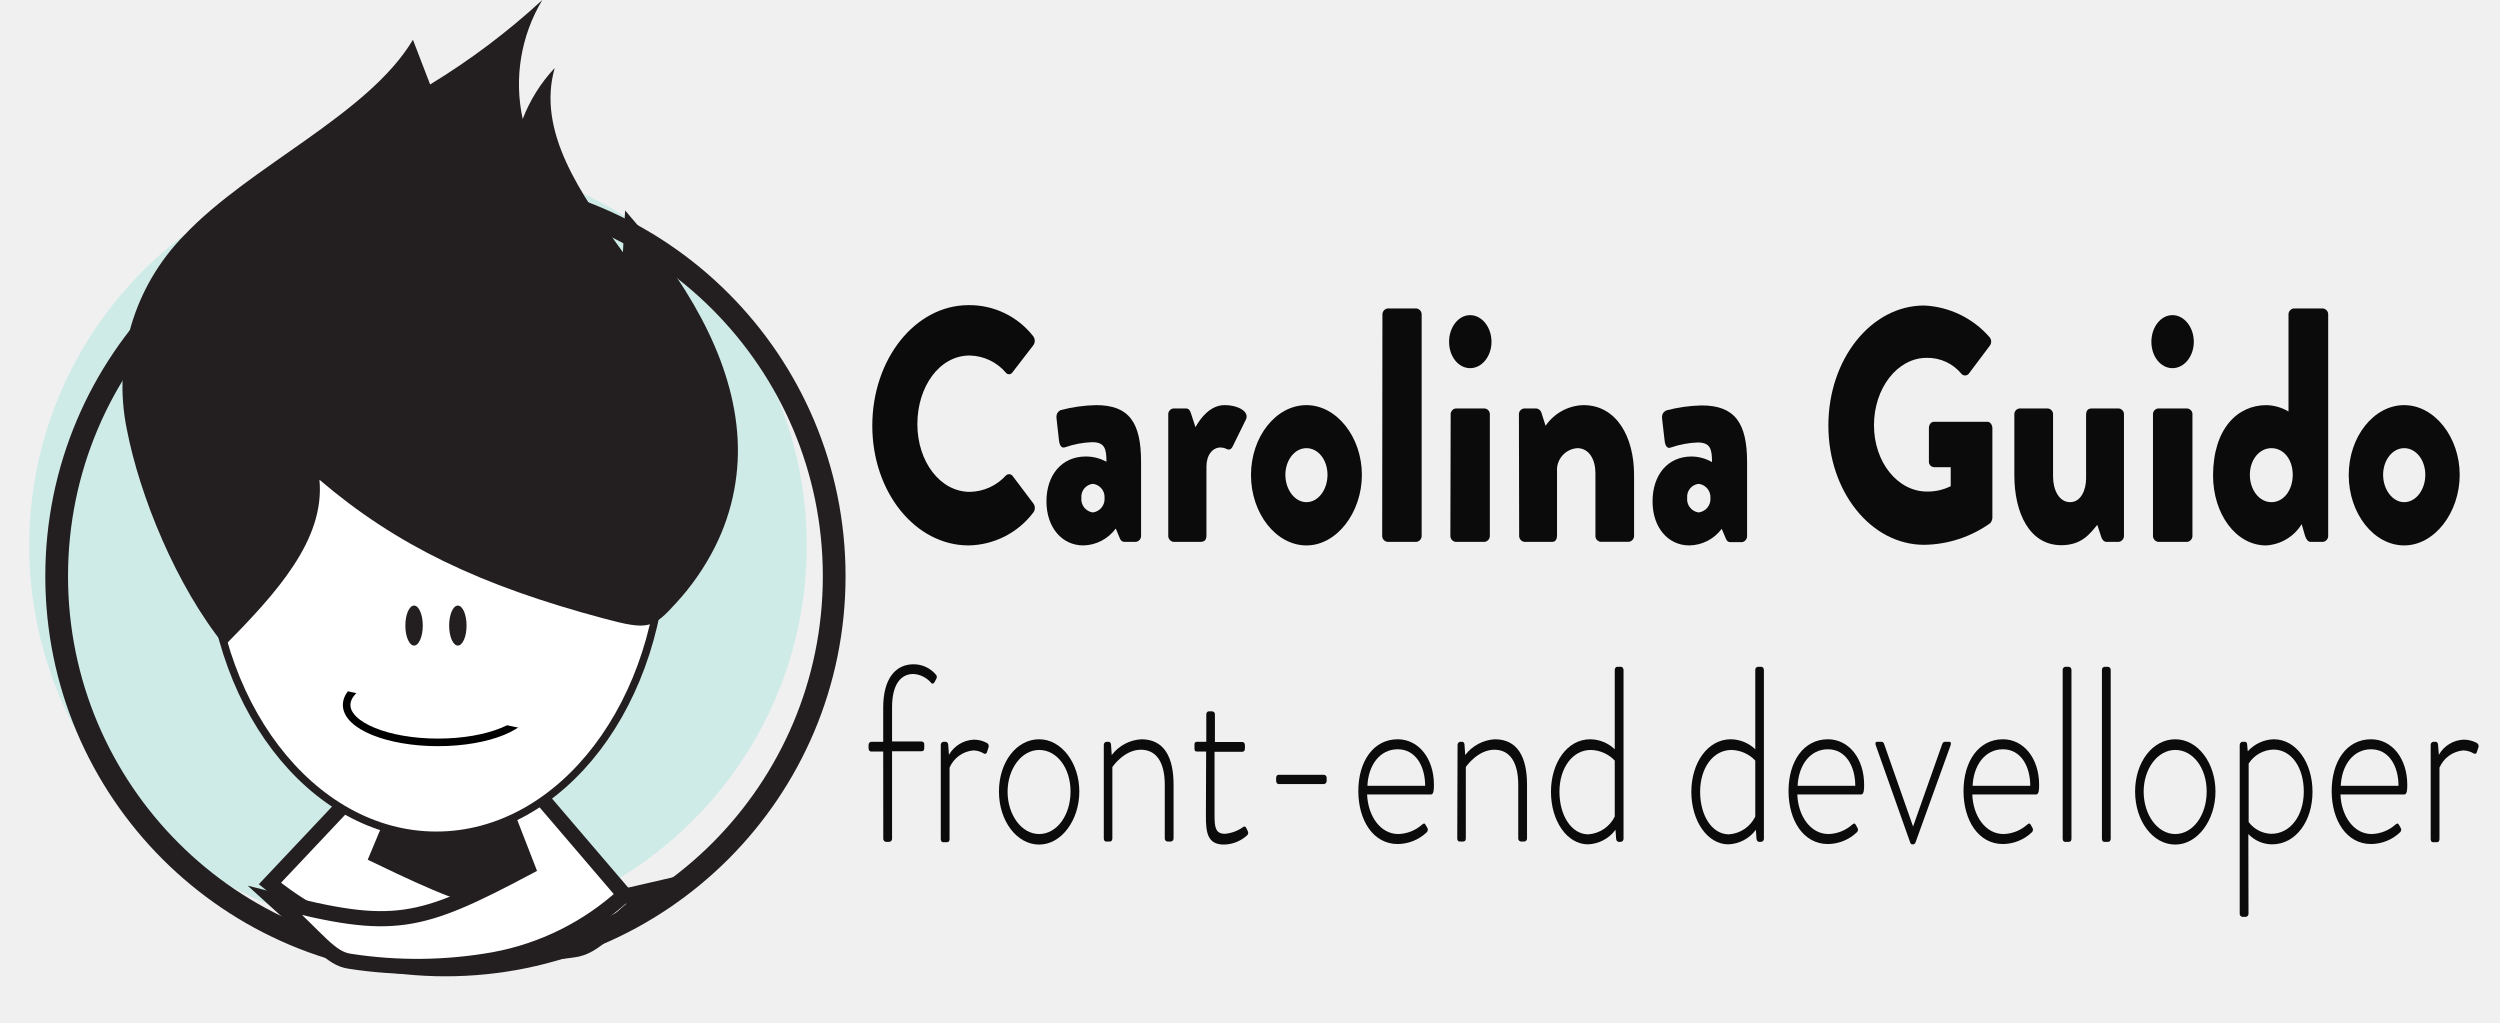
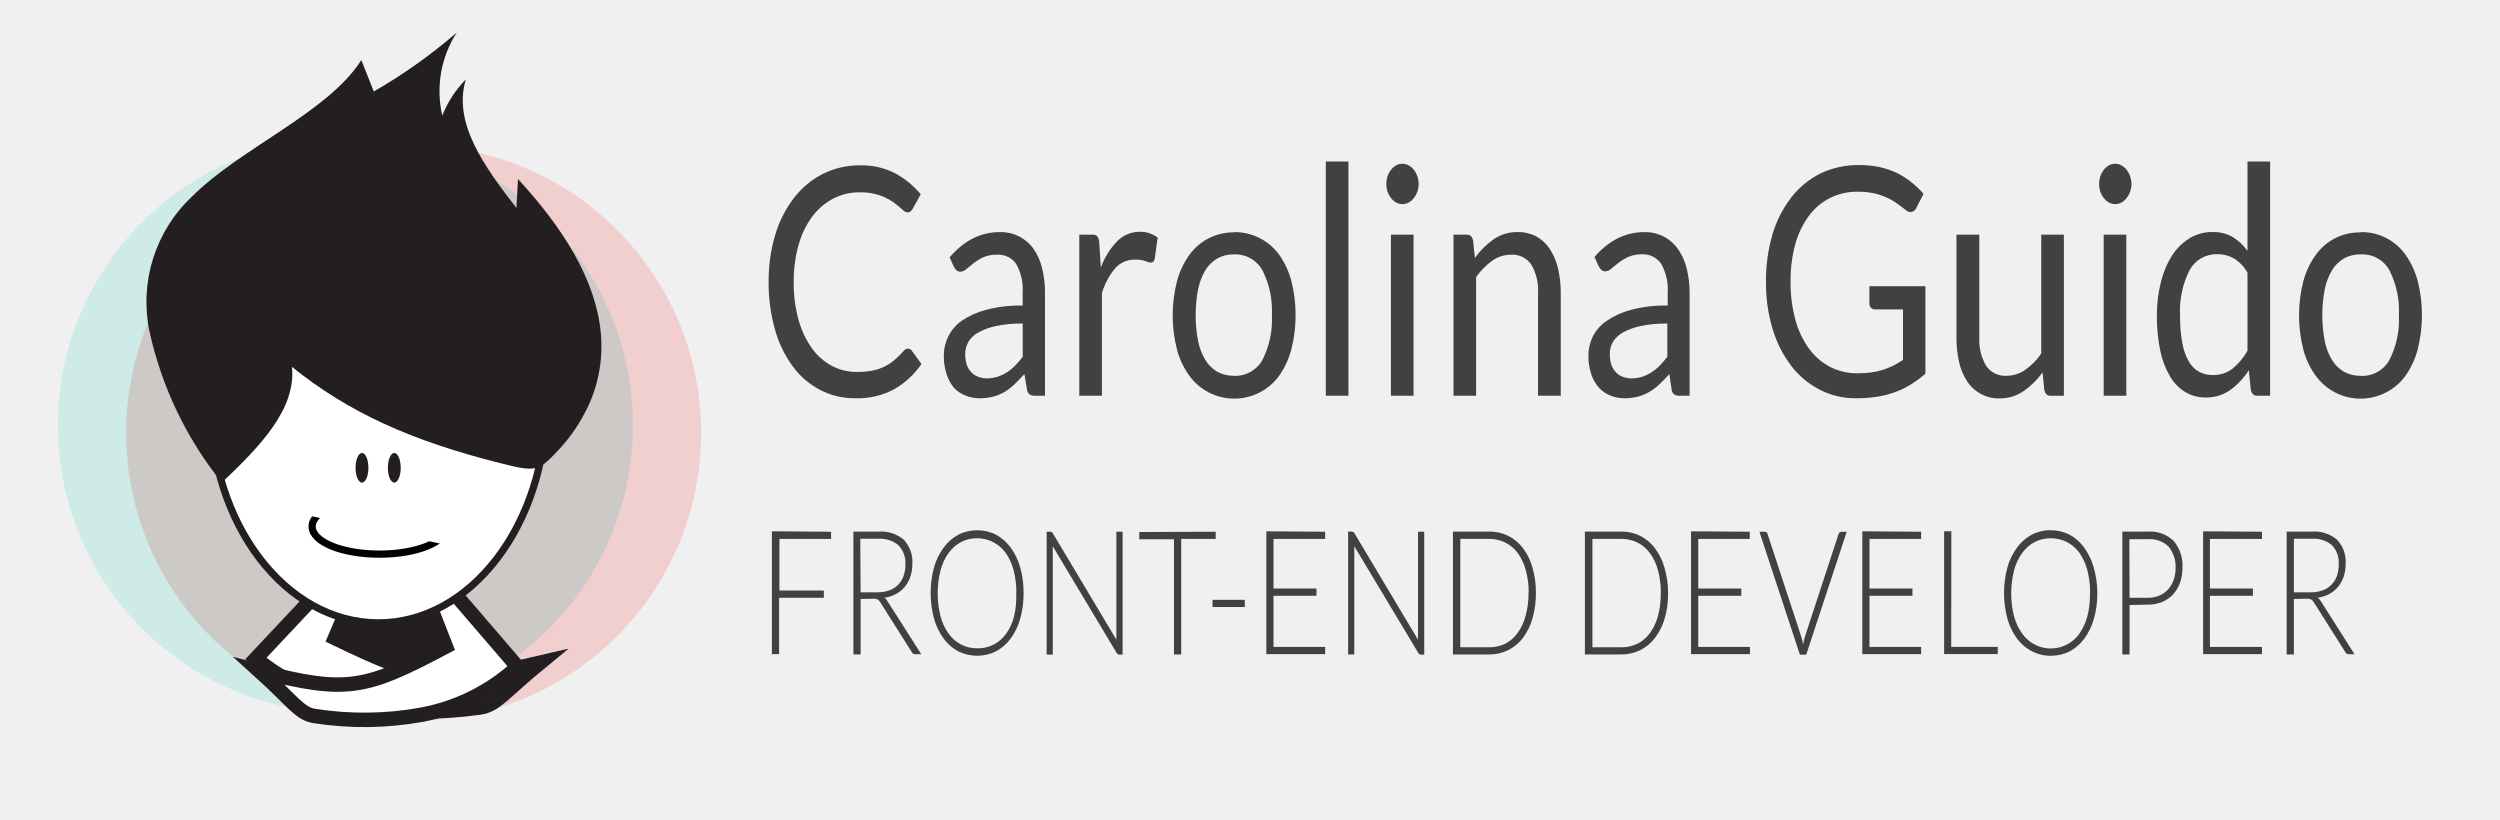
- <svg xmlns="http://www.w3.org/2000/svg" viewBox="0 0 330.02 134.92">
+ <svg xmlns="http://www.w3.org/2000/svg" viewBox="0 0 345.94 113.38">
  <defs>
-     <style>.cls-1{fill:#0b0b0b;}.cls-2{fill:#cfebe8;}.cls-3{fill:#231f20;}.cls-4,.cls-6,.cls-8{fill:#fff;}.cls-4,.cls-5,.cls-6{stroke:#231f20;stroke-miterlimit:10;}.cls-4{stroke-width:2px;}.cls-5,.cls-7{fill:none;}.cls-5{stroke-width:3px;}.cls-7{stroke:#000;}</style>
+     <style>.cls-1{isolation:isolate;}.cls-2{fill:#414042;}.cls-2,.cls-4{mix-blend-mode:multiply;}.cls-3{fill:#cfebe8;}.cls-4{fill:#f2665f;opacity:0.24;}.cls-5{fill:#231f20;}.cls-6,.cls-7,.cls-9{fill:#fff;}.cls-6,.cls-7{stroke:#231f20;stroke-miterlimit:10;}.cls-6{stroke-width:2px;}.cls-8{fill:none;stroke:#000;}</style>
  </defs>
-   <g id="Camada_1" data-name="Camada 1">
-     <path class="cls-1" d="M127.86,40.28a10.67,10.67,0,0,1,8.52,4.09,1,1,0,0,1,0,1.24l-2.74,3.56a.53.53,0,0,1-.88,0A6.44,6.44,0,0,0,128,46.93c-4,0-6.9,4.13-6.9,9.06s3,8.94,6.93,8.94a6.59,6.59,0,0,0,4.72-2.12.59.59,0,0,1,.91,0l2.75,3.65a1,1,0,0,1,0,1.19A10.93,10.93,0,0,1,127.86,72c-7,0-12.71-7-12.71-15.8S120.82,40.28,127.86,40.28Z" />
-     <path class="cls-1" d="M143.35,60.26a5.6,5.6,0,0,1,2.71.7c0-1.71-.21-2.59-1.9-2.59a12.23,12.23,0,0,0-3.52.66c-.53.22-.78-.27-.85-.93l-.31-2.77c-.11-.75.21-1,.52-1.19a20.12,20.12,0,0,1,4.69-.66c4.36,0,5.94,2.29,5.94,7.48v9.73a.79.79,0,0,1-.66.84h-1.55c-.21,0-.46-.09-.64-.58l-.49-1.18A5.43,5.43,0,0,1,143,72c-2.78,0-4.86-2.34-4.86-5.81S140.14,60.26,143.35,60.26Zm.91,7.39a1.79,1.79,0,0,0,1.55-1.93,1.75,1.75,0,0,0-1.55-1.85,1.71,1.71,0,0,0-1.51,1.85A1.77,1.77,0,0,0,144.26,67.65Z" />
-     <path class="cls-1" d="M154.22,54.76a.77.77,0,0,1,.67-.84h1.66c.38,0,.53.27.63.53l.63,1.94c.71-1.28,2-2.91,3.84-2.91s3.31.88,2.82,1.9l-1.73,3.52c-.14.3-.38.57-.77.39a2.11,2.11,0,0,0-.85-.22c-1.05,0-1.86,1-1.86,2.51v9.11c0,.53-.21.84-.78.84h-3.59a.8.8,0,0,1-.67-.84Z" />
-     <path class="cls-1" d="M172.46,53.48c4,0,7.32,4.23,7.32,9.2S176.47,72,172.46,72s-7.32-4.23-7.32-9.29S168.44,53.48,172.46,53.48Zm0,12.81c1.55,0,2.78-1.63,2.78-3.61s-1.23-3.52-2.78-3.52-2.78,1.58-2.78,3.52S170.91,66.29,172.46,66.29Z" />
-     <path class="cls-1" d="M182.49,41.56a.8.8,0,0,1,.67-.84H187a.8.8,0,0,1,.67.84V70.69a.8.8,0,0,1-.67.84h-3.87a.8.8,0,0,1-.67-.84Z" />
-     <path class="cls-1" d="M191.29,45.12c0-1.93,1.23-3.52,2.78-3.52s2.82,1.59,2.82,3.52-1.27,3.48-2.82,3.48S191.29,47.06,191.29,45.12Zm.21,9.64a.77.77,0,0,1,.67-.84H196a.77.77,0,0,1,.67.84V70.69a.8.8,0,0,1-.67.84h-3.87a.8.8,0,0,1-.67-.84Z" />
-     <path class="cls-1" d="M200.51,54.76a.77.77,0,0,1,.67-.84h1.65a.8.8,0,0,1,.64.53l.56,1.76a6.24,6.24,0,0,1,5-2.73c4.36,0,6.68,4.18,6.68,9.2v8a.79.79,0,0,1-.67.84h-3.76a.77.77,0,0,1-.67-.84V62.46c0-1.76-.81-3.3-2.39-3.3a2.88,2.88,0,0,0-2.68,3.08v8.45c0,.4-.14.84-.63.84h-3.7a.8.8,0,0,1-.67-.84Z" />
-     <path class="cls-1" d="M223.32,60.26A5.55,5.55,0,0,1,226,61c0-1.71-.21-2.59-1.9-2.59a12.3,12.3,0,0,0-3.52.66c-.53.22-.77-.27-.84-.93l-.32-2.77c-.11-.75.21-1,.53-1.19a20,20,0,0,1,4.68-.66c4.36,0,6,2.29,6,7.48v9.73a.8.8,0,0,1-.67.84h-1.55c-.21,0-.46-.09-.63-.58l-.5-1.18A5.43,5.43,0,0,1,223,72c-2.78,0-4.85-2.34-4.85-5.81S220.12,60.26,223.32,60.26Zm.92,7.39a1.79,1.79,0,0,0,1.55-1.93,1.77,1.77,0,0,0-1.55-1.85,1.71,1.71,0,0,0-1.52,1.85A1.76,1.76,0,0,0,224.24,67.65Z" />
-     <path class="cls-1" d="M254,40.33a12.19,12.19,0,0,1,8.59,4.13.9.9,0,0,1,.07,1.19l-2.78,3.7a.63.63,0,0,1-.95,0,5.78,5.78,0,0,0-4.61-2.11c-3.84,0-6.94,4-6.94,8.89s3.13,8.76,7,8.76a6.82,6.82,0,0,0,3.13-.71V61.67h-2.21a.72.72,0,0,1-.67-.79V56.52c0-.48.28-.84.67-.84h7.07c.35,0,.64.4.64.84l0,11.84a1.19,1.19,0,0,1-.28.7A15.35,15.35,0,0,1,254,71.92c-7,0-12.64-7-12.64-15.75S247,40.33,254,40.33Z" />
-     <path class="cls-1" d="M265.91,54.76a.77.77,0,0,1,.67-.84h3.77a.77.77,0,0,1,.67.84V62.9c0,1.81.81,3.39,2.25,3.39s2.11-1.63,2.11-3.13v-8.4c0-.7.39-.84.74-.84h3.59a.77.77,0,0,1,.67.84V70.69a.8.8,0,0,1-.67.84h-1.65c-.32,0-.57-.31-.67-.62l-.53-1.63c-.92,1.1-2,2.69-4.75,2.69-4.19,0-6.2-4.23-6.2-9.24Z" />
-     <path class="cls-1" d="M284,45.12c0-1.93,1.23-3.52,2.78-3.52s2.82,1.59,2.82,3.52-1.27,3.48-2.82,3.48S284,47.06,284,45.12Zm.21,9.64a.77.77,0,0,1,.67-.84h3.87a.77.77,0,0,1,.67.84V70.69a.8.8,0,0,1-.67.84h-3.87a.8.8,0,0,1-.67-.84Z" />
-     <path class="cls-1" d="M299.18,53.48a6,6,0,0,1,2.92.84V41.56a.8.8,0,0,1,.67-.84h3.9a.79.79,0,0,1,.67.84V70.69a.79.79,0,0,1-.67.84H305c-.35,0-.6-.4-.74-.88l-.42-1.46A5.89,5.89,0,0,1,299.14,72c-4,0-7-4.18-7-9.24C292.17,56.52,295.41,53.48,299.18,53.48Zm.67,12.81c1.61,0,2.81-1.58,2.81-3.61s-1.2-3.52-2.81-3.52S297,60.7,297,62.68,298.23,66.29,299.85,66.29Z" />
-     <path class="cls-1" d="M317.37,53.48c4,0,7.33,4.23,7.33,9.2S321.39,72,317.37,72s-7.32-4.23-7.32-9.29S313.36,53.48,317.37,53.48Zm0,12.81c1.55,0,2.79-1.63,2.79-3.61s-1.24-3.52-2.79-3.52-2.78,1.58-2.78,3.52S315.83,66.29,317.37,66.29Z" />
-     <path class="cls-1" d="M116.59,99.21H115c-.23,0-.34-.23-.34-.43v-.43a.4.4,0,0,1,.34-.43h1.59V93.4c0-3.89,1.69-5.71,4-5.71a3.83,3.83,0,0,1,3,1.42.5.5,0,0,1,0,.53l-.26.46a.25.25,0,0,1-.45,0,3.33,3.33,0,0,0-2.3-1.13c-1.66,0-2.82,1.36-2.82,4.39v4.52h3.9a.36.36,0,0,1,.35.4v.5c0,.23-.11.39-.35.39h-3.9V110.7a.4.4,0,0,1-.35.43h-.47a.4.4,0,0,1-.34-.43Z" />
-     <path class="cls-1" d="M124.19,98.35a.4.4,0,0,1,.34-.43h.32c.16,0,.29.14.32.37l.1,1.35a4,4,0,0,1,3.3-2,3.6,3.6,0,0,1,1.64.4.47.47,0,0,1,.29.59l-.21.66a.27.27,0,0,1-.43.17,2.73,2.73,0,0,0-1.37-.4,3.77,3.77,0,0,0-3.14,2.28v9.41c0,.26-.1.43-.34.43h-.53c-.19,0-.29-.2-.29-.43Z" />
-     <path class="cls-1" d="M137.18,97.59c2.95,0,5.3,3.14,5.3,6.9s-2.35,7-5.3,7-5.31-3.11-5.31-7S134.19,97.59,137.18,97.59Zm0,12.51c2.32,0,4.14-2.47,4.14-5.61S139.5,99,137.18,99s-4.17,2.48-4.17,5.51S134.83,110.1,137.18,110.1Z" />
-     <path class="cls-1" d="M145.71,98.35a.4.4,0,0,1,.36-.43h.27c.18,0,.29.14.32.33l.1,1.42a5.27,5.27,0,0,1,3.91-2.08c3,0,4.25,2.35,4.25,6v7.07a.4.4,0,0,1-.35.43h-.47a.4.4,0,0,1-.34-.43v-7.07c0-3-1.14-4.62-3.15-4.62-2.16,0-3.66,2.12-3.77,2.28v9.41c0,.26-.11.43-.34.43H146c-.19,0-.29-.2-.29-.43Z" />
-     <path class="cls-1" d="M159.22,99.21H158c-.26,0-.32-.16-.32-.43v-.53a.3.3,0,0,1,.32-.33h1.24V94.33c0-.27.16-.43.34-.43l.45,0a.39.39,0,0,1,.35.42v3.63H164c.21,0,.34.2.34.43v.43c0,.27-.13.43-.34.43h-3.67v8.42c0,1.55.13,2.41,1.37,2.41a4.9,4.9,0,0,0,2.4-.89c.24-.17.34,0,.42.13l.19.39a.46.46,0,0,1-.08.57,4.67,4.67,0,0,1-3.06,1.22c-2.19,0-2.38-1.62-2.38-3.73Z" />
-     <path class="cls-1" d="M168.46,103.07v-.36c0-.26.13-.43.32-.43h6a.38.38,0,0,1,.35.43v.36a.4.4,0,0,1-.35.43h-6C168.59,103.5,168.46,103.3,168.46,103.07Z" />
-     <path class="cls-1" d="M184.51,97.59c2.77,0,4.78,2.55,4.78,6,0,.53,0,1.29-.4,1.29h-8.42c.11,2.84,1.75,5.22,4.12,5.22a4.94,4.94,0,0,0,3.12-1.23c.23-.19.34-.23.47,0l.27.47a.49.49,0,0,1-.11.53,5.62,5.62,0,0,1-3.83,1.55c-3.22,0-5.2-3.11-5.2-7S181.29,97.59,184.51,97.59Zm3.62,6.14c0-2.57-1.24-4.82-3.62-4.82s-3.88,2.12-4,4.82Z" />
-     <path class="cls-1" d="M192.41,98.35a.4.4,0,0,1,.37-.43H193c.18,0,.29.14.32.33l.1,1.42a5.29,5.29,0,0,1,3.91-2.08c3,0,4.25,2.35,4.25,6v7.07a.4.4,0,0,1-.34.43h-.48a.4.4,0,0,1-.34-.43v-7.07c0-3-1.14-4.62-3.14-4.62-2.17,0-3.67,2.12-3.78,2.28v9.41c0,.26-.1.43-.34.43h-.5c-.19,0-.29-.2-.29-.43Z" />
-     <path class="cls-1" d="M209.91,97.59a4.76,4.76,0,0,1,3.25,1.32V88.45c0-.23.13-.43.34-.43H214c.16,0,.32.2.32.43V110.7a.4.4,0,0,1-.34.43h-.27c-.21,0-.34-.14-.37-.43l-.08-1.16a4.74,4.74,0,0,1-3.64,1.92c-2.74,0-4.88-3.07-4.88-6.93S206.9,97.59,209.91,97.59Zm-.24,12.55a4.21,4.21,0,0,0,3.49-2.35V100.4A4.52,4.52,0,0,0,210,99c-2.42,0-4.14,2.38-4.14,5.52S207.45,110.14,209.67,110.14Z" />
-     <path class="cls-1" d="M228.47,97.59a4.75,4.75,0,0,1,3.24,1.32V88.45a.39.39,0,0,1,.35-.43h.47c.16,0,.32.2.32.43V110.7a.4.4,0,0,1-.34.43h-.27c-.21,0-.34-.14-.37-.43l-.08-1.16a4.74,4.74,0,0,1-3.64,1.92c-2.74,0-4.88-3.07-4.88-6.93S225.46,97.59,228.47,97.59Zm-.24,12.55a4.17,4.17,0,0,0,3.48-2.35V100.4A4.48,4.48,0,0,0,228.57,99c-2.43,0-4.14,2.38-4.14,5.52S226,110.14,228.23,110.14Z" />
-     <path class="cls-1" d="M241.3,97.59c2.77,0,4.78,2.55,4.78,6,0,.53,0,1.29-.4,1.29h-8.42c.1,2.84,1.74,5.22,4.12,5.22a4.89,4.89,0,0,0,3.11-1.23c.24-.19.34-.23.48,0l.26.47a.47.47,0,0,1-.11.53,5.6,5.6,0,0,1-3.82,1.55c-3.22,0-5.2-3.11-5.2-7S238.08,97.59,241.3,97.59Zm3.61,6.14c0-2.57-1.24-4.82-3.61-4.82s-3.88,2.12-4,4.82Z" />
-     <path class="cls-1" d="M247.63,98.42c-.1-.26-.08-.5.16-.5h.58c.13,0,.27.07.35.3l3.82,10.89h0l3.85-10.89c.08-.23.22-.3.35-.3h.58c.24,0,.26.24.16.5l-4.6,12.74c-.08.2-.18.3-.31.3h-.11c-.16,0-.24-.07-.32-.3Z" />
-     <path class="cls-1" d="M264.4,97.59c2.77,0,4.78,2.55,4.78,6,0,.53,0,1.29-.4,1.29h-8.42c.1,2.84,1.74,5.22,4.12,5.22a4.89,4.89,0,0,0,3.11-1.23c.24-.19.34-.23.48,0l.26.47a.47.47,0,0,1-.11.53,5.6,5.6,0,0,1-3.82,1.55c-3.22,0-5.2-3.11-5.2-7S261.18,97.59,264.4,97.59Zm3.61,6.14c0-2.57-1.24-4.82-3.61-4.82s-3.88,2.12-4,4.82Z" />
-     <path class="cls-1" d="M272.29,88.45a.4.4,0,0,1,.34-.43h.48a.4.4,0,0,1,.34.43V110.7c0,.26-.1.43-.34.43h-.53c-.18,0-.29-.2-.29-.43Z" />
-     <path class="cls-1" d="M277.47,88.45a.4.4,0,0,1,.34-.43h.47a.4.4,0,0,1,.35.43V110.7c0,.26-.11.43-.35.43h-.52c-.19,0-.29-.2-.29-.43Z" />
-     <path class="cls-1" d="M287.15,97.59c3,0,5.31,3.14,5.31,6.9s-2.35,7-5.31,7-5.3-3.11-5.3-7S284.17,97.59,287.15,97.59Zm0,12.51c2.33,0,4.15-2.47,4.15-5.61S289.48,99,287.15,99s-4.17,2.48-4.17,5.51S284.8,110.1,287.15,110.1Z" />
-     <path class="cls-1" d="M296.82,120.6a.4.4,0,0,1-.35.43H296a.4.4,0,0,1-.34-.43V98.35a.41.41,0,0,1,.37-.43h.29c.19,0,.29.1.32.33l.08.93a4.81,4.81,0,0,1,3.45-1.59c2.93,0,5.1,3.07,5.1,6.94s-2.22,6.93-5.33,6.93a4.32,4.32,0,0,1-3.14-1.36Zm3-10.53c2.56,0,4.3-2.44,4.3-5.58s-1.61-5.54-4-5.54a4,4,0,0,0-3.28,1.85v7.72A3.89,3.89,0,0,0,299.83,110.07Z" />
-     <path class="cls-1" d="M313,97.59c2.77,0,4.78,2.55,4.78,6,0,.53,0,1.29-.4,1.29h-8.42c.11,2.84,1.75,5.22,4.12,5.22a4.94,4.94,0,0,0,3.12-1.23c.23-.19.34-.23.47,0l.27.47a.47.47,0,0,1-.11.53,5.62,5.62,0,0,1-3.83,1.55c-3.22,0-5.2-3.11-5.2-7S309.75,97.59,313,97.59Zm3.62,6.14c0-2.57-1.24-4.82-3.62-4.82s-3.88,2.12-4,4.82Z" />
-     <path class="cls-1" d="M320.87,98.35a.4.4,0,0,1,.34-.43h.32c.16,0,.29.14.31.37l.11,1.35a3.93,3.93,0,0,1,3.3-2,3.69,3.69,0,0,1,1.64.4.49.49,0,0,1,.29.59l-.22.66c-.07.24-.23.27-.42.17a2.77,2.77,0,0,0-1.37-.4,3.77,3.77,0,0,0-3.14,2.28v9.41c0,.26-.11.43-.34.43h-.53c-.19,0-.29-.2-.29-.43Z" />
-     <circle class="cls-2" cx="55.18" cy="72.02" r="51.32" />
-     <path class="cls-3" d="M49.76,108.06c-5.53,13.41,1.08-3.46-6.15,14-2.93,7.07,35.24,8,31.53.15-10.29-21.79-7.82-12.53-10.25-17C60.84,97.67,50.58,106.07,49.76,108.06Z" />
-     <path class="cls-4" d="M49.83,113c15.82,7.63,19.53,8.4,36.62,4.4-6.31,5.15-7.87,7.64-10.82,8a69.79,69.79,0,0,1-21-.22,39.92,39.92,0,0,1-19-8.55l15-15.91,4,.8Z" />
-     <circle class="cls-5" cx="58.8" cy="76.06" r="51.32" />
-     <path class="cls-4" d="M69.64,114.5c-14.36,7.62-17.72,8.4-33.24,4.4,5.73,5.15,7.14,7.64,9.82,8a57.87,57.87,0,0,0,19-.22,34.8,34.8,0,0,0,17.2-8.56L68.82,102.22l-3.64.8Z" />
-     <ellipse class="cls-6" cx="57.6" cy="70.86" rx="30.01" ry="39.41" />
-     <path class="cls-3" d="M42.17,63.33C52.33,72,63.4,77.3,79.76,81.66c5.83,1.56,6.43,1.32,9.54-2.11a32.41,32.41,0,0,0,5.1-7.39,28.35,28.35,0,0,0,2.9-15.22c-.89-10.21-6.87-20.07-14.78-29.16l-.29,5.52c-5.63-7.74-11.4-16-9-24.33A20.72,20.72,0,0,0,69,15.71,21.6,21.6,0,0,1,71.59,0,94.28,94.28,0,0,1,56.78,11.15l-2.27-5.9C48.59,15.17,33,21.87,24.32,31.05a28.42,28.42,0,0,0-7.57,25.66c1.7,8.76,6.47,20.56,12.9,28.52C36.44,78.34,42.92,71.29,42.17,63.33Z" />
-     <path id="bezier52" class="cls-7" d="M69.87,93.06c0,2.73-5.39,4.94-12.05,4.94s-12.06-2.22-12.06-4.94,5.39-5,12.06-5,12.05,2.21,12.05,5Z" />
-     <path id="bezier53" class="cls-8" d="M41.6,82.58,40,90l32,6.82,1.59-7.45Z" />
-     <ellipse class="cls-3" cx="54.66" cy="82.58" rx="1.15" ry="2.64" />
-     <ellipse class="cls-3" cx="60.44" cy="82.58" rx="1.15" ry="2.64" />
+   <g class="cls-1">
+     <g id="Camada_1" data-name="Camada 1">
+       <path class="cls-2" d="M125.66,48.24a.65.65,0,0,1,.51.29l1.34,1.83a11.35,11.35,0,0,1-3.76,3.49,10.55,10.55,0,0,1-5.32,1.26,10.34,10.34,0,0,1-5-1.18,11,11,0,0,1-3.78-3.3,15.73,15.73,0,0,1-2.43-5.09,23.58,23.58,0,0,1-.86-6.54,22.11,22.11,0,0,1,.92-6.53,15.72,15.72,0,0,1,2.6-5.1,11.79,11.79,0,0,1,4-3.32,11.33,11.33,0,0,1,5.15-1.17,10.06,10.06,0,0,1,4.8,1.08,12.24,12.24,0,0,1,3.58,2.92l-1.11,2a1.32,1.32,0,0,1-.28.36.65.65,0,0,1-.46.15.78.78,0,0,1-.48-.21c-.18-.14-.38-.32-.61-.52s-.51-.43-.83-.66a7.39,7.39,0,0,0-2.64-1.18,8.44,8.44,0,0,0-2-.21,7.92,7.92,0,0,0-3.7.87,8.56,8.56,0,0,0-2.9,2.48,12,12,0,0,0-1.89,3.91,18.44,18.44,0,0,0-.68,5.17,18.74,18.74,0,0,0,.68,5.26,12.55,12.55,0,0,0,1.85,3.91,8.08,8.08,0,0,0,2.77,2.43,7.44,7.44,0,0,0,3.45.83,11.18,11.18,0,0,0,2-.16,6.78,6.78,0,0,0,1.67-.52,6.38,6.38,0,0,0,1.42-.89,11.39,11.39,0,0,0,1.33-1.29A.82.82,0,0,1,125.66,48.24Z" />
+       <path class="cls-2" d="M144.6,54.76h-1.39a1.35,1.35,0,0,1-.74-.18,1,1,0,0,1-.37-.75l-.35-2.07c-.47.53-.93,1-1.37,1.42A8.13,8.13,0,0,1,139,54.24a6.83,6.83,0,0,1-1.58.65,7.57,7.57,0,0,1-1.85.22,5,5,0,0,1-1.95-.37A4.16,4.16,0,0,1,132,53.65,5.16,5.16,0,0,1,131,51.81a8.05,8.05,0,0,1-.4-2.64,5.88,5.88,0,0,1,.59-2.55A5.79,5.79,0,0,1,133,44.44a10.69,10.69,0,0,1,3.39-1.55,18.36,18.36,0,0,1,5.12-.61V40.53a7.2,7.2,0,0,0-.89-4A3,3,0,0,0,138,35.24a4.62,4.62,0,0,0-1.93.36,7.21,7.21,0,0,0-1.35.82q-.57.45-1,.81a1.22,1.22,0,0,1-.82.37.81.81,0,0,1-.55-.21,1.52,1.52,0,0,1-.38-.52l-.56-1.25A10.3,10.3,0,0,1,134.6,33a8.23,8.23,0,0,1,3.79-.88A5.49,5.49,0,0,1,143,34.41a7.83,7.83,0,0,1,1.19,2.66,13.61,13.61,0,0,1,.41,3.43Zm-8.13-2.4a5.15,5.15,0,0,0,1.51-.21,5.28,5.28,0,0,0,1.3-.6,6.57,6.57,0,0,0,1.16-.93,11.3,11.3,0,0,0,1.08-1.25v-4.6a16.89,16.89,0,0,0-3.68.34,8.71,8.71,0,0,0-2.46.9,3.56,3.56,0,0,0-1.38,1.3,3.29,3.29,0,0,0-.44,1.68,4.65,4.65,0,0,0,.23,1.53,3,3,0,0,0,.62,1,2.3,2.3,0,0,0,.91.6A3.34,3.34,0,0,0,136.47,52.36Z" />
+       <path class="cls-2" d="M149.35,54.76V32.47h1.8a.86.86,0,0,1,.7.24,1.62,1.62,0,0,1,.26.84l.22,3.47a10.26,10.26,0,0,1,2.26-3.64,4.38,4.38,0,0,1,3.16-1.31,4,4,0,0,1,1.33.21,4.23,4.23,0,0,1,1.11.59l-.4,2.92c-.08.37-.27.55-.55.55a2.26,2.26,0,0,1-.75-.21,3.89,3.89,0,0,0-1.43-.21,3.6,3.6,0,0,0-2.74,1.19,9.47,9.47,0,0,0-1.84,3.46V54.76Z" />
+       <path class="cls-2" d="M170.75,32.12a7.58,7.58,0,0,1,3.53.81A7.68,7.68,0,0,1,177,35.24a11.33,11.33,0,0,1,1.69,3.62,19.38,19.38,0,0,1,0,9.49A11.27,11.27,0,0,1,177,52a7.68,7.68,0,0,1-12.42,0,11.09,11.09,0,0,1-1.71-3.61,19.06,19.06,0,0,1,0-9.49,11.14,11.14,0,0,1,1.71-3.62,7.44,7.44,0,0,1,6.21-3.12Zm0,19.89a4.29,4.29,0,0,0,3.95-2.22,12.29,12.29,0,0,0,1.3-6.17,12.41,12.41,0,0,0-1.3-6.2,4.29,4.29,0,0,0-3.95-2.22,4.56,4.56,0,0,0-2.32.57,4.65,4.65,0,0,0-1.65,1.65,8.32,8.32,0,0,0-1,2.65,19.26,19.26,0,0,0,0,7.1,8.14,8.14,0,0,0,1,2.62,4.62,4.62,0,0,0,1.65,1.64A4.56,4.56,0,0,0,170.75,52Z" />
+       <path class="cls-2" d="M186.59,22.35V54.76h-3.13V22.35Z" />
+       <path class="cls-2" d="M196.31,25.47a2.9,2.9,0,0,1-.19,1.07,3,3,0,0,1-.49.88,2.29,2.29,0,0,1-.71.61,1.86,1.86,0,0,1-.86.22,1.83,1.83,0,0,1-.86-.22,2.37,2.37,0,0,1-.7-.61,3,3,0,0,1-.49-.88,3.38,3.38,0,0,1-.17-1.07,3.6,3.6,0,0,1,.17-1.09,3,3,0,0,1,.49-.9,2.33,2.33,0,0,1,.7-.6,1.72,1.72,0,0,1,.86-.22,1.75,1.75,0,0,1,.86.22,2.25,2.25,0,0,1,.71.6,3,3,0,0,1,.49.9A3.09,3.09,0,0,1,196.31,25.47Zm-.71,7V54.76h-3.13V32.47Z" />
+       <path class="cls-2" d="M201.13,54.76V32.47H203q.66,0,.84.81l.25,2.42a10.79,10.79,0,0,1,2.59-2.59,5.72,5.72,0,0,1,3.32-1,5.4,5.4,0,0,1,2.58.6,5.27,5.27,0,0,1,1.86,1.72,8.34,8.34,0,0,1,1.14,2.67,14.25,14.25,0,0,1,.39,3.46V54.76h-3.14V40.57a7.05,7.05,0,0,0-.92-3.93,3.16,3.16,0,0,0-2.82-1.4,4.45,4.45,0,0,0-2.6.84,9.4,9.4,0,0,0-2.23,2.26V54.76Z" />
+       <path class="cls-2" d="M233.8,54.76h-1.39a1.33,1.33,0,0,1-.74-.18,1,1,0,0,1-.37-.75L231,51.76c-.47.53-.93,1-1.38,1.42a7.44,7.44,0,0,1-1.41,1.06,6.58,6.58,0,0,1-1.57.65,7.65,7.65,0,0,1-1.86.22,5,5,0,0,1-1.94-.37,4.2,4.2,0,0,1-1.58-1.09,5.3,5.3,0,0,1-1.06-1.84,7.8,7.8,0,0,1-.4-2.64,6,6,0,0,1,.58-2.55,5.82,5.82,0,0,1,1.88-2.18,10.74,10.74,0,0,1,3.38-1.55,18.49,18.49,0,0,1,5.13-.61V40.53a7.2,7.2,0,0,0-.89-4,3,3,0,0,0-2.63-1.34,4.59,4.59,0,0,0-1.93.36,7.31,7.31,0,0,0-1.36.82c-.38.3-.71.57-1,.81a1.24,1.24,0,0,1-.82.37.79.79,0,0,1-.55-.21,1.52,1.52,0,0,1-.38-.52l-.57-1.25A10.45,10.45,0,0,1,223.8,33a8.22,8.22,0,0,1,3.78-.88,5.59,5.59,0,0,1,2.66.62,5.45,5.45,0,0,1,1.95,1.72,7.84,7.84,0,0,1,1.2,2.66,13.61,13.61,0,0,1,.41,3.43Zm-8.14-2.4a5.17,5.17,0,0,0,1.52-.21,5.06,5.06,0,0,0,1.29-.6,6.23,6.23,0,0,0,1.16-.93,12.52,12.52,0,0,0,1.09-1.25v-4.6a16.82,16.82,0,0,0-3.68.34,8.91,8.91,0,0,0-2.47.9,3.7,3.7,0,0,0-1.38,1.3,3.28,3.28,0,0,0-.43,1.68,4.65,4.65,0,0,0,.23,1.53,2.84,2.84,0,0,0,.62,1,2.23,2.23,0,0,0,.91.6A3.25,3.25,0,0,0,225.66,52.36Z" />
+       <path class="cls-2" d="M257.08,51.65a13.36,13.36,0,0,0,1.87-.12,10.09,10.09,0,0,0,1.62-.36,10.55,10.55,0,0,0,1.42-.58,15.46,15.46,0,0,0,1.34-.78v-7h-3.91a.68.68,0,0,1-.54-.24.92.92,0,0,1-.2-.59V39.6h7.75V51.7a14.25,14.25,0,0,1-2,1.49,11.48,11.48,0,0,1-2.2,1.07,13,13,0,0,1-2.51.64,18.77,18.77,0,0,1-2.91.21,10.78,10.78,0,0,1-5-1.18,11.72,11.72,0,0,1-3.94-3.3,15.93,15.93,0,0,1-2.58-5.09,21.81,21.81,0,0,1-.92-6.54,22.59,22.59,0,0,1,.9-6.57,15.51,15.51,0,0,1,2.59-5.1A11.83,11.83,0,0,1,251.91,24a12.14,12.14,0,0,1,5.35-1.16,13.59,13.59,0,0,1,2.78.27,11.66,11.66,0,0,1,2.38.79,10.48,10.48,0,0,1,2,1.26,12.44,12.44,0,0,1,1.75,1.66l-1,1.94a.9.9,0,0,1-.78.59,1.08,1.08,0,0,1-.61-.24l-1-.75a7.65,7.65,0,0,0-1.33-.85,9.09,9.09,0,0,0-1.84-.69,9.89,9.89,0,0,0-2.53-.29,8.2,8.2,0,0,0-6.79,3.36,11.94,11.94,0,0,0-1.87,3.91,19.17,19.17,0,0,0-.65,5.16,19.28,19.28,0,0,0,.68,5.34,12.12,12.12,0,0,0,1.91,4,8.55,8.55,0,0,0,2.92,2.49A8.15,8.15,0,0,0,257.08,51.65Z" />
+       <path class="cls-2" d="M273.89,32.47V46.68a7,7,0,0,0,.93,3.92A3.17,3.17,0,0,0,277.64,52a4.57,4.57,0,0,0,2.58-.81,8.64,8.64,0,0,0,2.24-2.27V32.47h3.13V54.76h-1.86c-.45,0-.73-.28-.85-.82l-.24-2.4A10.67,10.67,0,0,1,280,54.13a5.76,5.76,0,0,1-3.31,1,5.18,5.18,0,0,1-4.45-2.31,8.07,8.07,0,0,1-1.14-2.66,14.93,14.93,0,0,1-.37-3.46V32.47Z" />
+       <path class="cls-2" d="M294.94,25.47a2.9,2.9,0,0,1-.19,1.07,3,3,0,0,1-.49.88,2.29,2.29,0,0,1-.71.61,1.87,1.87,0,0,1-.87.22,1.82,1.82,0,0,1-.85-.22,2.37,2.37,0,0,1-.7-.61,3,3,0,0,1-.49-.88,3.38,3.38,0,0,1-.17-1.07,3.6,3.6,0,0,1,.17-1.09,3,3,0,0,1,.49-.9,2.33,2.33,0,0,1,.7-.6,1.71,1.71,0,0,1,.85-.22,1.76,1.76,0,0,1,.87.22,2.25,2.25,0,0,1,.71.6,3,3,0,0,1,.49.9A3.09,3.09,0,0,1,294.94,25.47Zm-.71,7V54.76H291.1V32.47Z" />
+       <path class="cls-2" d="M312.31,54.76c-.45,0-.73-.28-.85-.82l-.28-2.7A10.42,10.42,0,0,1,308.57,54a5.64,5.64,0,0,1-3.37,1,5.37,5.37,0,0,1-2.78-.73,6.16,6.16,0,0,1-2.13-2.17,11.55,11.55,0,0,1-1.36-3.56,23.25,23.25,0,0,1-.47-4.91A18.64,18.64,0,0,1,299,39.1a12.41,12.41,0,0,1,1.52-3.68A7.8,7.8,0,0,1,302.93,33a6,6,0,0,1,3.24-.89,5.32,5.32,0,0,1,2.8.7A7.13,7.13,0,0,1,311,34.71V22.35h3.13V54.76Zm-6.07-2.86a4.33,4.33,0,0,0,2.68-.88A8.73,8.73,0,0,0,311,48.53V37.75a5.39,5.39,0,0,0-1.89-2,4.66,4.66,0,0,0-2.28-.58A4.25,4.25,0,0,0,303,37.35a12.44,12.44,0,0,0-1.33,6.34,20,20,0,0,0,.3,3.73,8.17,8.17,0,0,0,.88,2.55,3.64,3.64,0,0,0,1.42,1.46A4,4,0,0,0,306.24,51.9Z" />
+       <path class="cls-2" d="M326.65,32.12a7.44,7.44,0,0,1,6.21,3.12,11.33,11.33,0,0,1,1.69,3.62,19.38,19.38,0,0,1,0,9.49A11.27,11.27,0,0,1,332.86,52a7.68,7.68,0,0,1-12.42,0,11.09,11.09,0,0,1-1.71-3.61,19.06,19.06,0,0,1,0-9.49,11.14,11.14,0,0,1,1.71-3.62,7.44,7.44,0,0,1,6.21-3.12Zm0,19.89a4.29,4.29,0,0,0,4-2.22,12.29,12.29,0,0,0,1.3-6.17,12.41,12.41,0,0,0-1.3-6.2,4.29,4.29,0,0,0-4-2.22,4.56,4.56,0,0,0-2.32.57,4.65,4.65,0,0,0-1.65,1.65,8.32,8.32,0,0,0-1,2.65,19.26,19.26,0,0,0,0,7.1,8.14,8.14,0,0,0,1,2.62,4.62,4.62,0,0,0,1.65,1.64A4.56,4.56,0,0,0,326.65,52Z" />
+       <path class="cls-2" d="M115,73.58v1h-7.15v7.14H114v1h-6.19v7.8h-1v-17Z" />
+       <path class="cls-2" d="M119.09,82.88v7.68h-1v-17h3.47a4.84,4.84,0,0,1,3.51,1.13A4.48,4.48,0,0,1,126.25,78a5.59,5.59,0,0,1-.27,1.78,4.38,4.38,0,0,1-.77,1.41,4.21,4.21,0,0,1-1.22,1,4.49,4.49,0,0,1-1.6.51,1.63,1.63,0,0,1,.41.48l4.68,7.35h-.85a.46.46,0,0,1-.27-.08.64.64,0,0,1-.21-.24l-4.35-6.88a1.19,1.19,0,0,0-.35-.38,1.26,1.26,0,0,0-.58-.1Zm0-.92h2.36a4.59,4.59,0,0,0,1.62-.27,3.22,3.22,0,0,0,1.21-.77,3.34,3.34,0,0,0,.75-1.21,4.71,4.71,0,0,0,.26-1.6,3.51,3.51,0,0,0-1-2.69,4,4,0,0,0-2.76-.87h-2.49Z" />
+       <path class="cls-2" d="M141.64,82.06a12.8,12.8,0,0,1-.47,3.57,8.43,8.43,0,0,1-1.33,2.74,6.07,6.07,0,0,1-2,1.75,5.89,5.89,0,0,1-5.26,0,6.11,6.11,0,0,1-2-1.75,8.64,8.64,0,0,1-1.33-2.74,13.76,13.76,0,0,1,0-7.13,8.48,8.48,0,0,1,1.33-2.73,6,6,0,0,1,2-1.76,5.51,5.51,0,0,1,2.62-.63,5.65,5.65,0,0,1,2.64.62,6,6,0,0,1,2,1.76,8.43,8.43,0,0,1,1.33,2.74A12.78,12.78,0,0,1,141.64,82.06Zm-1,0a12,12,0,0,0-.39-3.19,7.2,7.2,0,0,0-1.11-2.4A4.94,4.94,0,0,0,137.4,75a4.8,4.8,0,0,0-2.24-.52A4.68,4.68,0,0,0,133,75a5,5,0,0,0-1.73,1.51,7.21,7.21,0,0,0-1.12,2.4,13,13,0,0,0,0,6.39,7.25,7.25,0,0,0,1.12,2.39,4.84,4.84,0,0,0,1.73,1.5,4.68,4.68,0,0,0,2.21.52,4.73,4.73,0,0,0,4-2,7.24,7.24,0,0,0,1.11-2.39A12,12,0,0,0,140.62,82.06Z" />
+       <path class="cls-2" d="M145.53,73.62a.59.59,0,0,1,.16.18l8.79,14.72c0-.24,0-.48,0-.7V73.58h.86v17h-.47a.4.4,0,0,1-.36-.24l-8.83-14.74c0,.24,0,.47,0,.68v14.3h-.85v-17h.48A.41.41,0,0,1,145.53,73.62Z" />
+       <path class="cls-2" d="M168.22,73.58v1h-4.77V90.56h-1V74.62h-4.8v-1Z" />
+       <path class="cls-2" d="M167.79,83h4.46v1h-4.46Z" />
+       <path class="cls-2" d="M183.37,73.58v1h-7.15v6.86h5.95v1h-5.95v7.08h7.15v1h-8.14v-17Z" />
+       <path class="cls-2" d="M187.27,73.62a.59.59,0,0,1,.16.18l8.79,14.72c0-.24,0-.48,0-.7V73.58h.86v17h-.47a.4.4,0,0,1-.36-.24L187.4,75.58c0,.24,0,.47,0,.68v14.3h-.85v-17h.48A.41.41,0,0,1,187.27,73.62Z" />
+       <path class="cls-2" d="M212.53,82.06a12.13,12.13,0,0,1-.48,3.54,8.09,8.09,0,0,1-1.32,2.68,5.76,5.76,0,0,1-4.68,2.28h-5v-17h5a5.69,5.69,0,0,1,4.68,2.28,7.94,7.94,0,0,1,1.32,2.67A12.1,12.1,0,0,1,212.53,82.06Zm-1,0a11.4,11.4,0,0,0-.4-3.17,7.21,7.21,0,0,0-1.1-2.35,4.82,4.82,0,0,0-1.73-1.46,4.88,4.88,0,0,0-2.23-.51h-4v15h4a5,5,0,0,0,2.23-.5A5,5,0,0,0,210,87.59a7.21,7.21,0,0,0,1.1-2.35A11.43,11.43,0,0,0,211.51,82.06Z" />
+       <path class="cls-2" d="M230.82,82.06a12.14,12.14,0,0,1-.47,3.54A8.09,8.09,0,0,1,229,88.28a5.76,5.76,0,0,1-4.69,2.28h-5v-17h5A5.69,5.69,0,0,1,229,75.86a7.94,7.94,0,0,1,1.32,2.67A12.11,12.11,0,0,1,230.82,82.06Zm-1,0a11.79,11.79,0,0,0-.4-3.17,7,7,0,0,0-1.11-2.35,4.71,4.71,0,0,0-1.72-1.46,4.89,4.89,0,0,0-2.24-.51h-4v15h4a5,5,0,0,0,2.24-.5,4.83,4.83,0,0,0,1.72-1.47,7,7,0,0,0,1.11-2.35A11.81,11.81,0,0,0,229.81,82.06Z" />
+       <path class="cls-2" d="M242.12,73.58v1H235v6.86h5.95v1H235v7.08h7.15v1H234v-17Z" />
+       <path class="cls-2" d="M243.46,73.58h.77a.28.28,0,0,1,.22.09.53.53,0,0,1,.14.23L249.22,88a8.34,8.34,0,0,1,.29,1.17,8.38,8.38,0,0,1,.28-1.17l4.62-14.09a.68.68,0,0,1,.14-.23.29.29,0,0,1,.22-.09h.77l-5.6,17h-.88Z" />
+       <path class="cls-2" d="M265.84,73.58v1h-7.15v6.86h5.95v1h-5.95v7.08h7.15v1H257.7v-17Z" />
+       <path class="cls-2" d="M270,89.51h6.44v1h-7.42v-17h1Z" />
+       <path class="cls-2" d="M290.22,82.06a12.8,12.8,0,0,1-.47,3.57,8.64,8.64,0,0,1-1.33,2.74,6.07,6.07,0,0,1-2,1.75,5.71,5.71,0,0,1-2.64.62,5.6,5.6,0,0,1-2.62-.62,6,6,0,0,1-2.05-1.75,8.64,8.64,0,0,1-1.33-2.74,13.76,13.76,0,0,1,0-7.13,8.48,8.48,0,0,1,1.33-2.73A5.93,5.93,0,0,1,281.12,74a5.48,5.48,0,0,1,2.62-.63,5.71,5.71,0,0,1,2.64.62,6,6,0,0,1,2,1.76,8.64,8.64,0,0,1,1.33,2.74A12.78,12.78,0,0,1,290.22,82.06Zm-1,0a12,12,0,0,0-.39-3.19,7.62,7.62,0,0,0-1.11-2.4A4.88,4.88,0,0,0,286,75a5,5,0,0,0-4.45,0,5,5,0,0,0-1.72,1.51,7.22,7.22,0,0,0-1.13,2.4,13,13,0,0,0,0,6.39,7.26,7.26,0,0,0,1.13,2.39,4.89,4.89,0,0,0,1.72,1.5,4.85,4.85,0,0,0,6.18-1.5,7.66,7.66,0,0,0,1.11-2.39A12,12,0,0,0,289.2,82.06Z" />
+       <path class="cls-2" d="M294.68,83.72v6.84h-1v-17h3.51a4.68,4.68,0,0,1,3.6,1.3A5.31,5.31,0,0,1,302,78.62a6.16,6.16,0,0,1-.33,2,4.7,4.7,0,0,1-.95,1.61,4.34,4.34,0,0,1-1.52,1.06,5.14,5.14,0,0,1-2,.38Zm0-1h2.53a4,4,0,0,0,1.61-.31,3.61,3.61,0,0,0,1.2-.86,3.79,3.79,0,0,0,.76-1.31,4.76,4.76,0,0,0,.27-1.63,4.35,4.35,0,0,0-1-3,3.7,3.7,0,0,0-2.87-1h-2.53Z" />
+       <path class="cls-2" d="M313,73.58v1H305.8v6.86h5.95v1H305.8v7.08H313v1h-8.14v-17Z" />
+       <path class="cls-2" d="M317.42,82.88v7.68h-1v-17h3.47a4.81,4.81,0,0,1,3.51,1.13A4.44,4.44,0,0,1,324.58,78a5.89,5.89,0,0,1-.26,1.78,4.41,4.41,0,0,1-.78,1.41,4.17,4.17,0,0,1-1.21,1,4.61,4.61,0,0,1-1.61.51,1.65,1.65,0,0,1,.42.48l4.67,7.35H325a.5.5,0,0,1-.27-.08.64.64,0,0,1-.21-.24l-4.35-6.88a1.19,1.19,0,0,0-.35-.38,1.26,1.26,0,0,0-.58-.1Zm0-.92h2.36a4.51,4.51,0,0,0,1.62-.27,3.22,3.22,0,0,0,1.21-.77,3.51,3.51,0,0,0,.76-1.21,4.71,4.71,0,0,0,.25-1.6,3.47,3.47,0,0,0-.95-2.69,3.94,3.94,0,0,0-2.76-.87h-2.49Z" />
+       <circle class="cls-3" cx="47.8" cy="58.87" r="39.78" />
+       <circle class="cls-4" cx="57.24" cy="59.92" r="39.78" />
+       <path class="cls-5" d="M46.29,84.47c-4.29,10.4.84-2.68-4.77,10.84-2.27,5.47,27.31,6.19,24.44.11C58,78.53,59.9,85.7,58,82.22,54.88,76.42,46.92,82.93,46.29,84.47Z" />
+       <path class="cls-6" d="M46.34,88.3c12.26,5.91,15.14,6.51,28.38,3.41-4.89,4-6.09,5.92-8.38,6.2a54.3,54.3,0,0,1-16.25-.16,31,31,0,0,1-14.68-6.63L47,78.78l3.11.62Z" />
+       <path class="cls-6" d="M61.7,89.47C50.57,95.38,48,96,35.93,92.88c4.44,4,5.53,5.92,7.61,6.2a44.52,44.52,0,0,0,14.75-.17,26.83,26.83,0,0,0,13.33-6.63L61.06,80l-2.82.62Z" />
+       <ellipse class="cls-7" cx="52.36" cy="55.64" rx="23.26" ry="30.55" />
+       <path class="cls-5" d="M40.4,50.77C48.28,57.09,56.86,61,69.54,64.17c4.52,1.14,5,1,7.4-1.54a23.5,23.5,0,0,0,3.94-5.41A19.62,19.62,0,0,0,83.14,46.1c-.69-7.47-5.33-14.67-11.46-21.32l-.22,4c-4.37-5.66-8.84-11.72-7-17.79A15.09,15.09,0,0,0,61.2,16a15,15,0,0,1,2-11.49,73.48,73.48,0,0,1-11.48,8.15L50,8.31c-4.59,7.25-16.69,12.15-23.4,18.86A20,20,0,0,0,20.7,45.93a50.74,50.74,0,0,0,10,20.85C36,61.75,41,56.59,40.4,50.77Z" />
+       <path id="bezier52" class="cls-8" d="M61.87,72.85c0,2.11-4.17,3.83-9.34,3.83S43.19,75,43.19,72.85,47.37,69,52.53,69s9.34,1.72,9.34,3.84Z" />
+       <path id="bezier53" class="cls-9" d="M40,64.73,38.73,70.5l24.79,5.28L64.75,70Z" />
+       <ellipse class="cls-5" cx="50.09" cy="64.73" rx="0.89" ry="2.05" />
+       <ellipse class="cls-5" cx="54.56" cy="64.73" rx="0.89" ry="2.05" />
+     </g>
  </g>
</svg>
